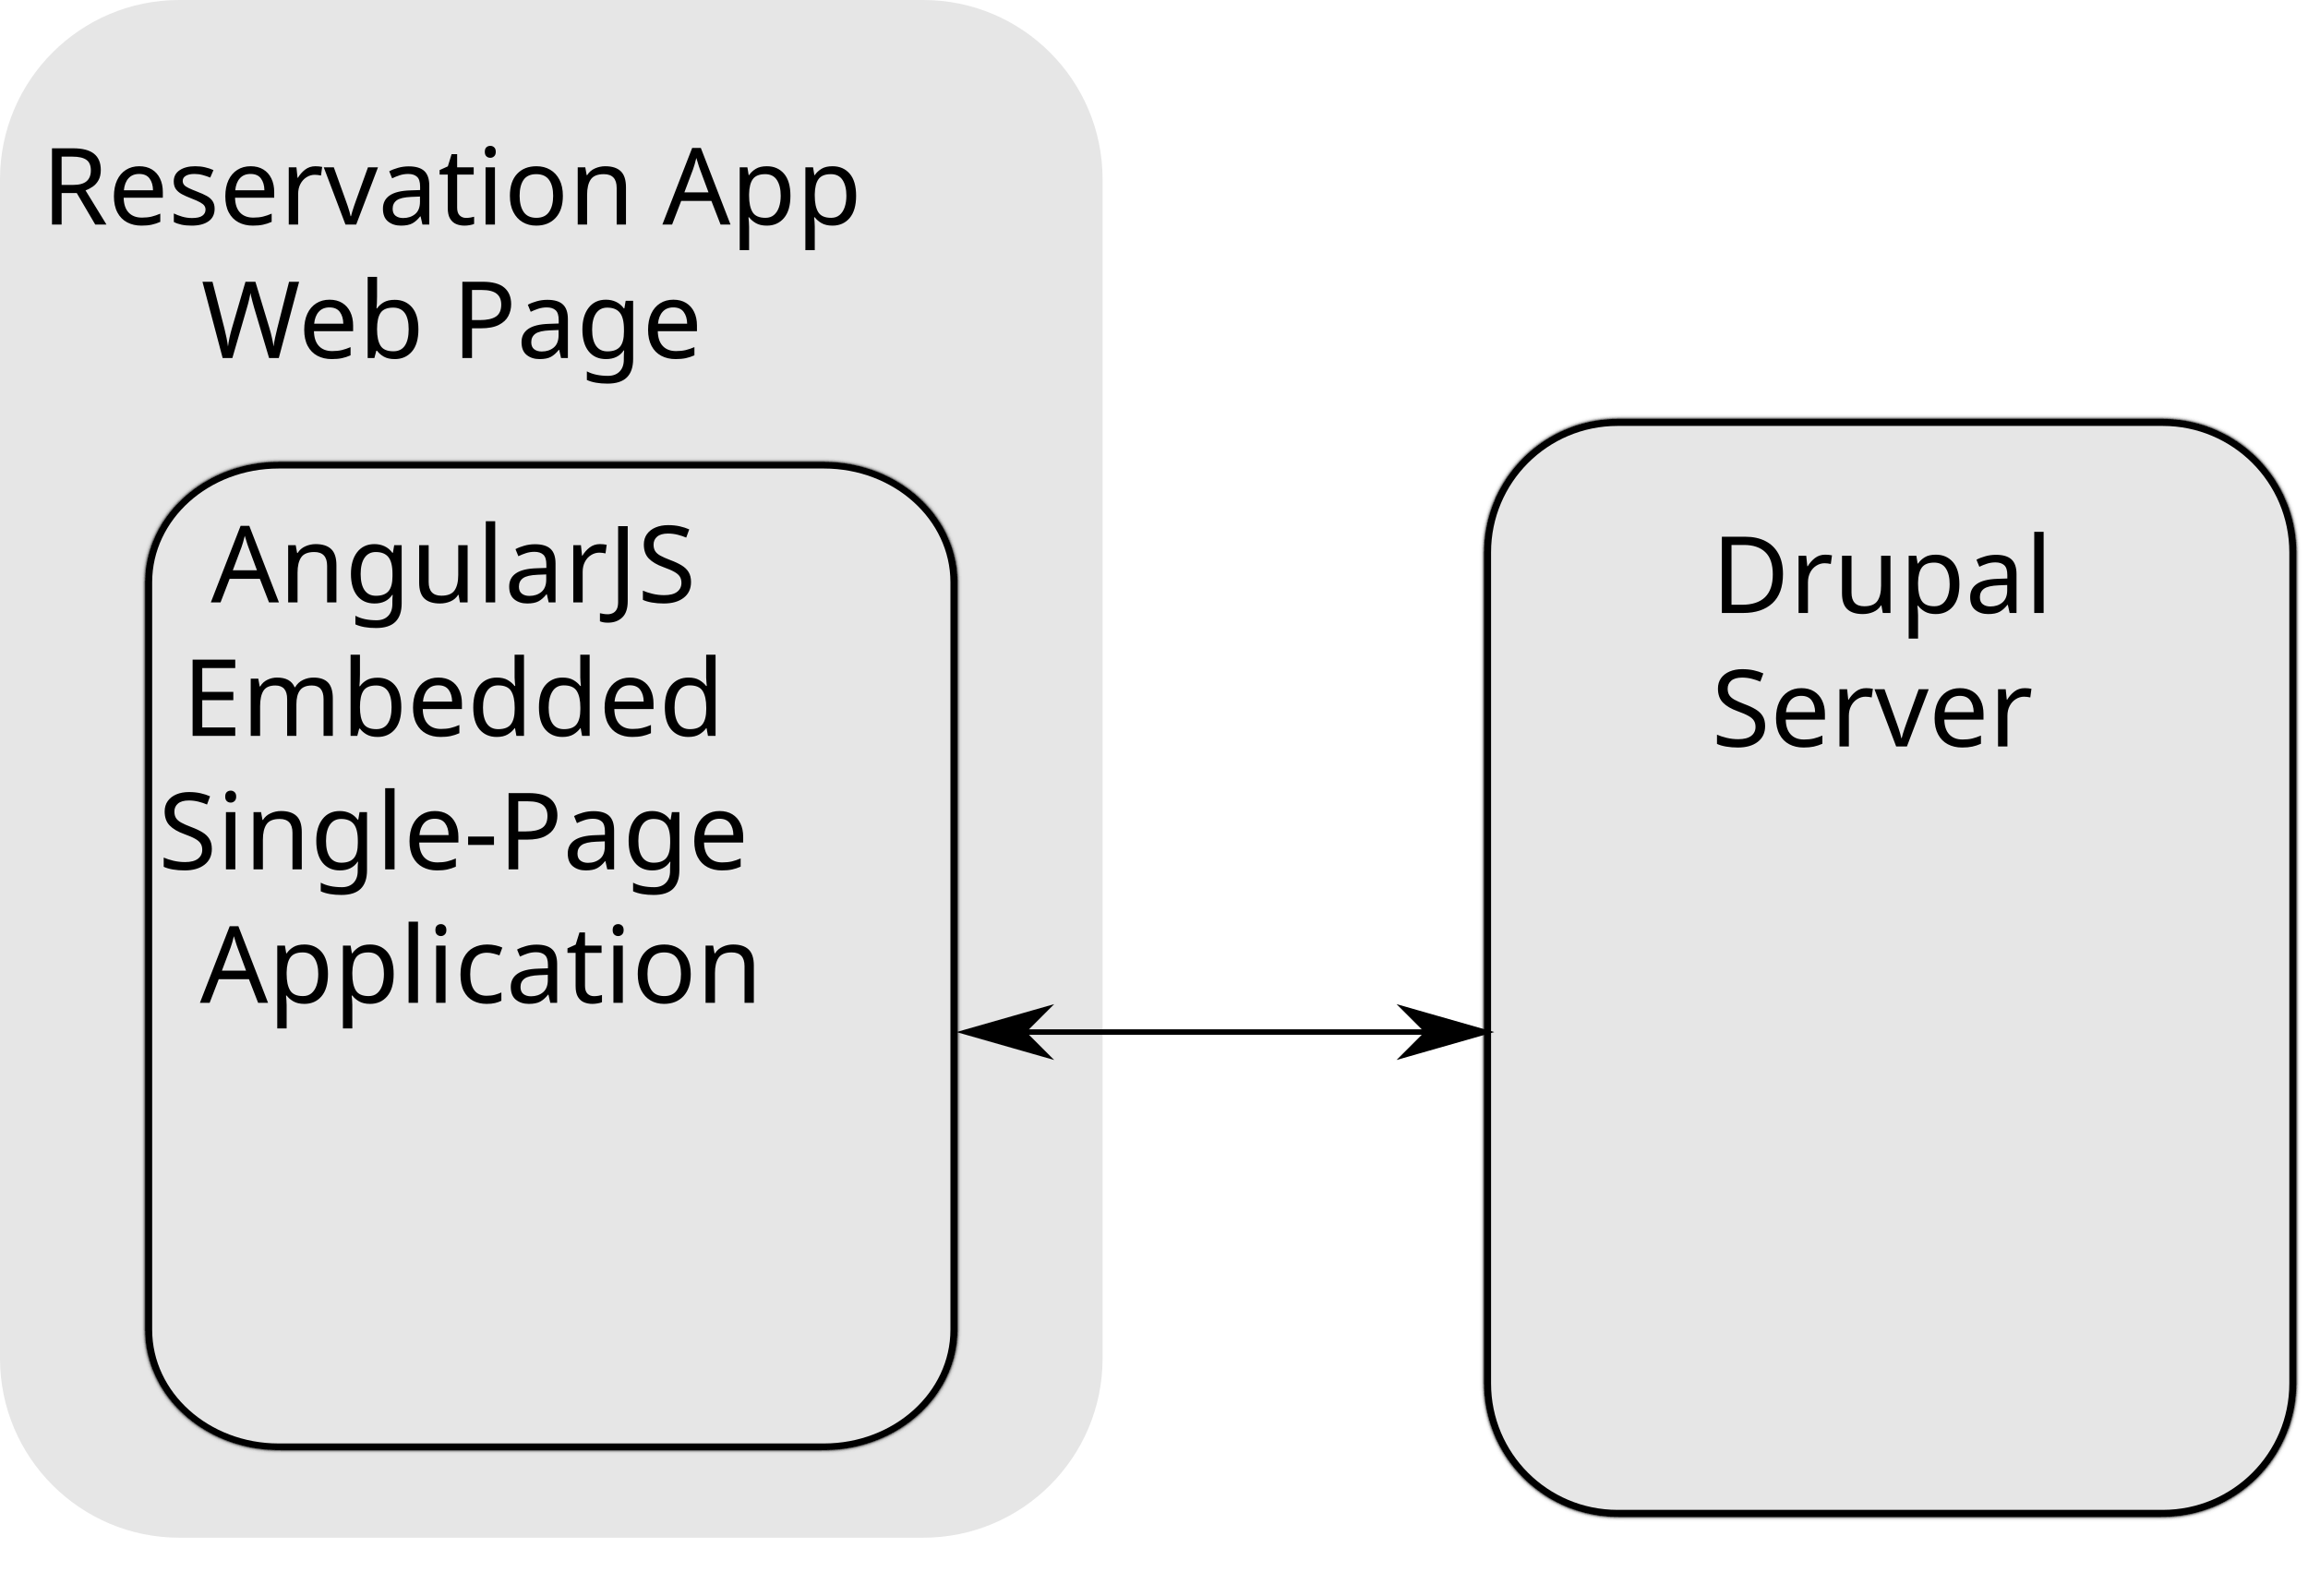
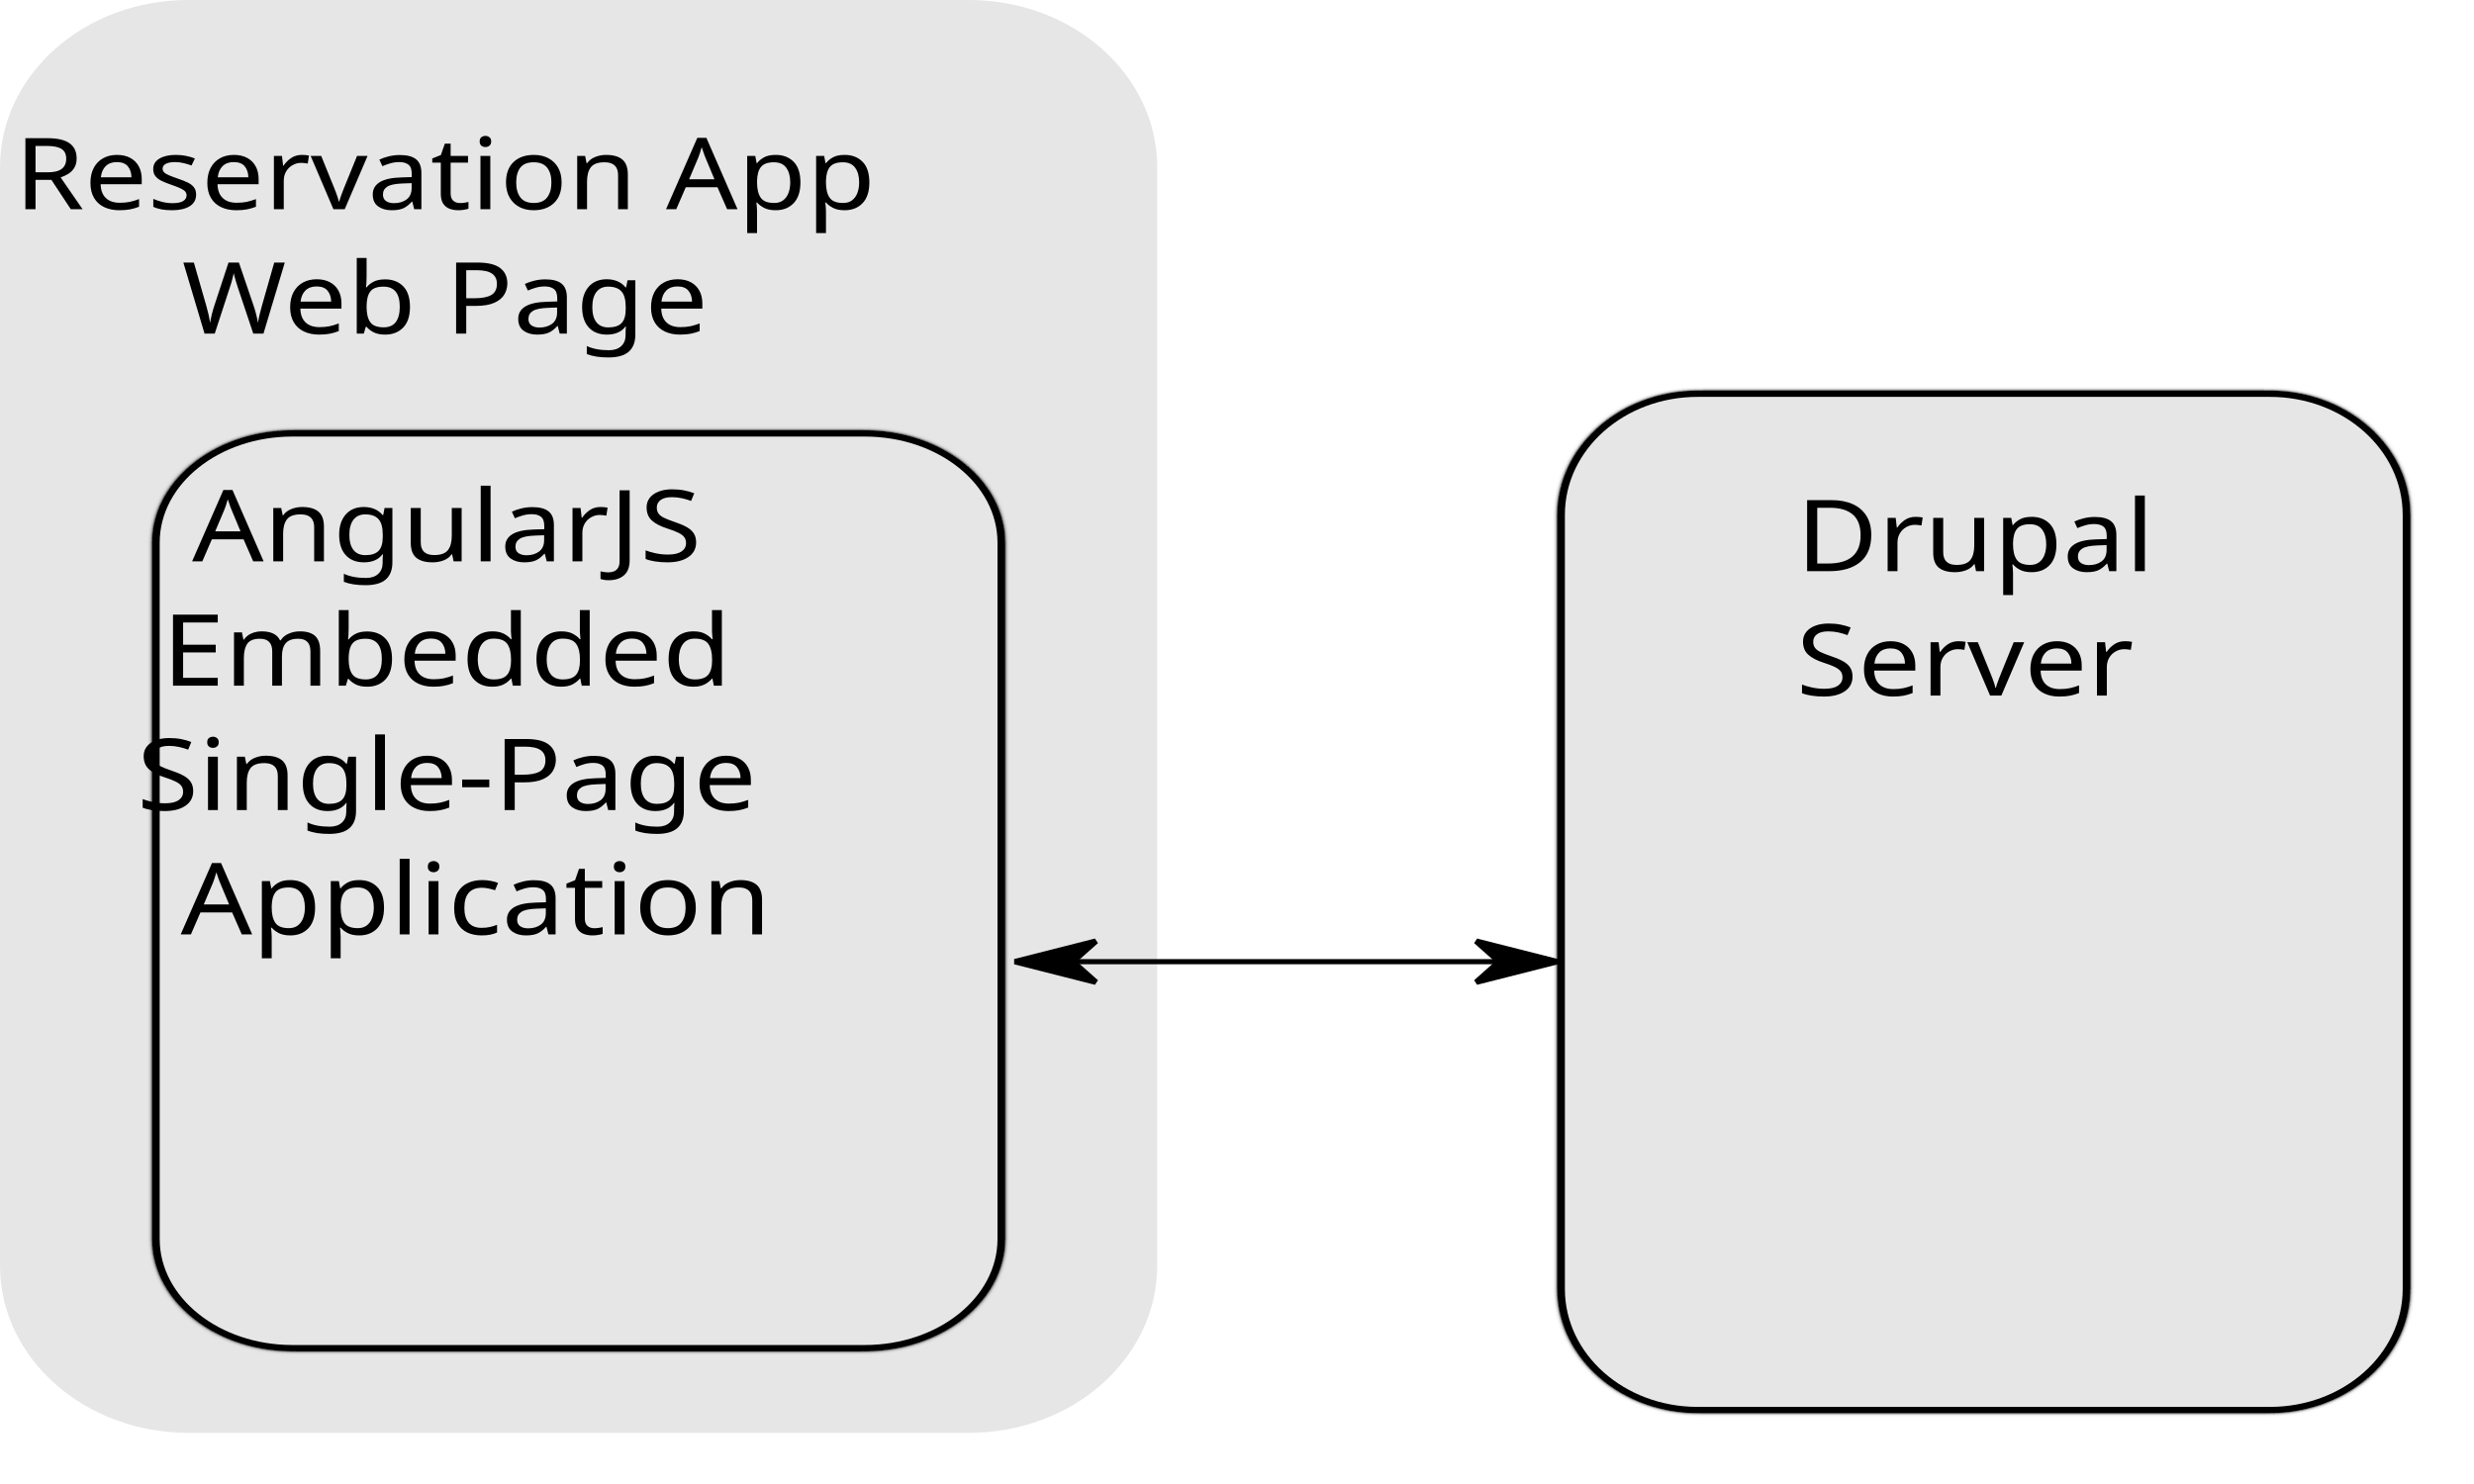
- <svg xmlns="http://www.w3.org/2000/svg" width="864.541" height="597.646" id="svg2985" version="1.1">
+ <svg xmlns="http://www.w3.org/2000/svg" width="751.657" height="450.761" id="svg2985" version="1.1">
  <defs id="defs2987">
-     <marker orient="auto" refY="0.0" refX="0.0" id="Arrow1Sstart" style="overflow:visible">
-       <path id="path4577" d="M 0.0,0.0 L 5.0,-5.0 L -12.5,0.0 L 5.0,5.0 L 0.0,0.0 z " style="fill-rule:evenodd;stroke:#000000;stroke-width:1.0pt" transform="scale(0.2) translate(6,0)" />
+     <marker orient="auto" refY="0" refX="0" id="Arrow1Sstart" style="overflow:visible">
+       <path id="path4577" d="M 0,0 5,-5 -12.5,0 5,5 0,0 z" style="fill-rule:evenodd;stroke:#000000;stroke-width:1pt" transform="matrix(0.2,0,0,0.2,1.2,0)" />
    </marker>
-     <marker orient="auto" refY="0.0" refX="0.0" id="Arrow1Lend" style="overflow:visible;">
-       <path id="path4568" d="M 0.0,0.0 L 5.0,-5.0 L -12.5,0.0 L 5.0,5.0 L 0.0,0.0 z " style="fill-rule:evenodd;stroke:#000000;stroke-width:1.0pt;" transform="scale(0.8) rotate(180) translate(12.5,0)" />
+     <marker orient="auto" refY="0" refX="0" id="Arrow1Lend" style="overflow:visible">
+       <path id="path4568" d="M 0,0 5,-5 -12.5,0 5,5 0,0 z" style="fill-rule:evenodd;stroke:#000000;stroke-width:1pt" transform="matrix(-0.8,0,0,-0.8,-10,0)" />
    </marker>
    <marker orient="auto" refY="0" refX="0" id="Arrow1Lstart" style="overflow:visible">
      <path id="path3831" d="M 0,0 5,-5 -12.5,0 5,5 0,0 z" style="fill-rule:evenodd;stroke:#000000;stroke-width:1pt" transform="matrix(0.8,0,0,0.8,10,0)" />
    </marker>
    <filter id="filter3011" color-interpolation-filters="sRGB">
      <feGaussianBlur id="feGaussianBlur3013" stdDeviation="2" in="SourceAlpha" result="result0" />
-       <feComposite id="feComposite3015" in2="result0" result="result3" operator="arithmetic" in="SourceGraphic" k2="1" k3="10" />
-       <feComposite id="feComposite3017" in2="result3" k2="1" operator="in" in="result3" result="result4" />
+       <feComposite id="feComposite3015" in2="result0" result="result3" operator="arithmetic" in="SourceGraphic" k2="1" k3="10" k1="0" k4="0" />
+       <feComposite id="feComposite3017" in2="result3" operator="in" in="result3" result="result4" />
    </filter>
    <filter id="filter3825" color-interpolation-filters="sRGB">
      <feGaussianBlur id="feGaussianBlur3827" stdDeviation="2" in="SourceAlpha" result="result0" />
-       <feComposite id="feComposite3829" in2="result0" result="result3" operator="arithmetic" in="SourceGraphic" k2="1" k3="10" />
-       <feComposite id="feComposite3831" in2="result3" k2="1" operator="in" in="result3" result="result4" />
+       <feComposite id="feComposite3829" in2="result0" result="result3" operator="arithmetic" in="SourceGraphic" k2="1" k3="10" k1="0" k4="0" />
+       <feComposite id="feComposite3831" in2="result3" operator="in" in="result3" result="result4" />
    </filter>
  </defs>
  <g id="layer1" transform="translate(-51.23775,-104.7697)">
-     <rect style="fill:#e6e6e6" id="rect3000" width="413.014" height="576.078" x="51.238" y="104.77" ry="67.186" />
-     <rect style="fill:#e6e6e6;filter:url(#filter3825)" id="rect3000-6" width="299.014" height="406.078" x="609.765" y="264.338" ry="47.359" />
-     <text xml:space="preserve" style="font-size:40px;font-style:normal;font-weight:normal;text-align:center;line-height:125%;letter-spacing:0px;word-spacing:0px;text-anchor:middle;fill:#000000;fill-opacity:1;stroke:none;font-family:Sans" x="256.876" y="188.891" id="text3028">
-       <tspan id="tspan3030" x="256.876" y="188.891">Reservation App</tspan>
-       <tspan x="256.876" y="238.891" id="tspan9511">Web Page</tspan>
-       <tspan x="256.876" y="288.891" id="tspan9513" />
-     </text>
-     <rect style="fill:#e6e6e6;filter:url(#filter3011)" id="rect3000-6-6" width="299.014" height="406.078" x="110.731" y="235.377" ry="47.359" transform="matrix(1,0,0,0.8994447,-2.492844,68.58506)" />
-     <text xml:space="preserve" style="font-size:40px;font-style:normal;font-weight:normal;line-height:125%;letter-spacing:0px;word-spacing:0px;fill:#000000;fill-opacity:1;stroke:none;font-family:Sans" x="257.491" y="330.451" id="text3019">
-       <tspan id="tspan3021" x="257.491" y="330.451" style="text-align:center;text-anchor:middle">AngularJS</tspan>
-       <tspan x="257.491" y="380.451" id="tspan3023" style="text-align:center;text-anchor:middle">Embedded</tspan>
-       <tspan x="257.491" y="430.451" id="tspan3025" style="text-align:center;text-anchor:middle">Single-Page</tspan>
-       <tspan x="257.491" y="480.451" id="tspan3027" style="text-align:center;text-anchor:middle">Application</tspan>
-     </text>
-     <text xml:space="preserve" style="font-size:40px;font-style:normal;font-weight:normal;line-height:125%;letter-spacing:0px;word-spacing:0px;fill:#000000;fill-opacity:1;stroke:none;font-family:Sans" x="692.348" y="334.416" id="text3029">
-       <tspan id="tspan3031" x="692.348" y="334.416">Drupal</tspan>
-       <tspan x="692.348" y="384.416" id="tspan3033">Server</tspan>
-     </text>
-     <path style="fill:none;stroke:#000000;stroke-width:2.06;stroke-linecap:butt;stroke-linejoin:miter;stroke-miterlimit:4;stroke-opacity:1;stroke-dasharray:none;marker-start:url(#Arrow1Lstart);marker-end:url(#Arrow1Lend)" d="m 413.496,491.416 193.483,0" id="path7447" />
+     <g id="g3012" transform="matrix(0.851258,0,0,0.7558779,7.621204,25.5766)">
+       <rect ry="67.186" y="104.77" x="51.238" height="576.078" width="413.014" id="rect3000" style="fill:#e6e6e6" />
+       <rect ry="47.359" y="264.338" x="609.765" height="406.078" width="299.014" id="rect3000-6" style="fill:#e6e6e6;filter:url(#filter3825)" />
+       <text id="text3028" y="188.891" x="256.876" style="font-size:40px;font-style:normal;font-weight:normal;text-align:center;line-height:125%;letter-spacing:0px;word-spacing:0px;text-anchor:middle;fill:#000000;fill-opacity:1;stroke:none;font-family:Sans" xml:space="preserve">
+         <tspan y="188.891" x="256.876" id="tspan3030">Reservation App</tspan>
+         <tspan id="tspan9511" y="238.891" x="256.876">Web Page</tspan>
+         <tspan id="tspan9513" y="288.891" x="256.876" />
+       </text>
+       <rect transform="matrix(1,0,0,0.8994447,-2.492844,68.58506)" ry="47.359" y="235.377" x="110.731" height="406.078" width="299.014" id="rect3000-6-6" style="fill:#e6e6e6;filter:url(#filter3011)" />
+       <text id="text3019" y="330.451" x="257.491" style="font-size:40px;font-style:normal;font-weight:normal;line-height:125%;letter-spacing:0px;word-spacing:0px;fill:#000000;fill-opacity:1;stroke:none;font-family:Sans" xml:space="preserve">
+         <tspan style="text-align:center;text-anchor:middle" y="330.451" x="257.491" id="tspan3021">AngularJS</tspan>
+         <tspan style="text-align:center;text-anchor:middle" id="tspan3023" y="380.451" x="257.491">Embedded</tspan>
+         <tspan style="text-align:center;text-anchor:middle" id="tspan3025" y="430.451" x="257.491">Single-Page</tspan>
+         <tspan style="text-align:center;text-anchor:middle" id="tspan3027" y="480.451" x="257.491">Application</tspan>
+       </text>
+       <text id="text3029" y="334.416" x="692.348" style="font-size:40px;font-style:normal;font-weight:normal;line-height:125%;letter-spacing:0px;word-spacing:0px;fill:#000000;fill-opacity:1;stroke:none;font-family:Sans" xml:space="preserve">
+         <tspan y="334.416" x="692.348" id="tspan3031">Drupal</tspan>
+         <tspan id="tspan3033" y="384.416" x="692.348">Server</tspan>
+       </text>
+       <path id="path7447" d="m 413.496,491.416 193.483,0" style="fill:none;stroke:#000000;stroke-width:2.06;stroke-linecap:butt;stroke-linejoin:miter;stroke-miterlimit:4;stroke-opacity:1;stroke-dasharray:none;marker-start:url(#Arrow1Lstart);marker-end:url(#Arrow1Lend)" />
+     </g>
  </g>
</svg>
